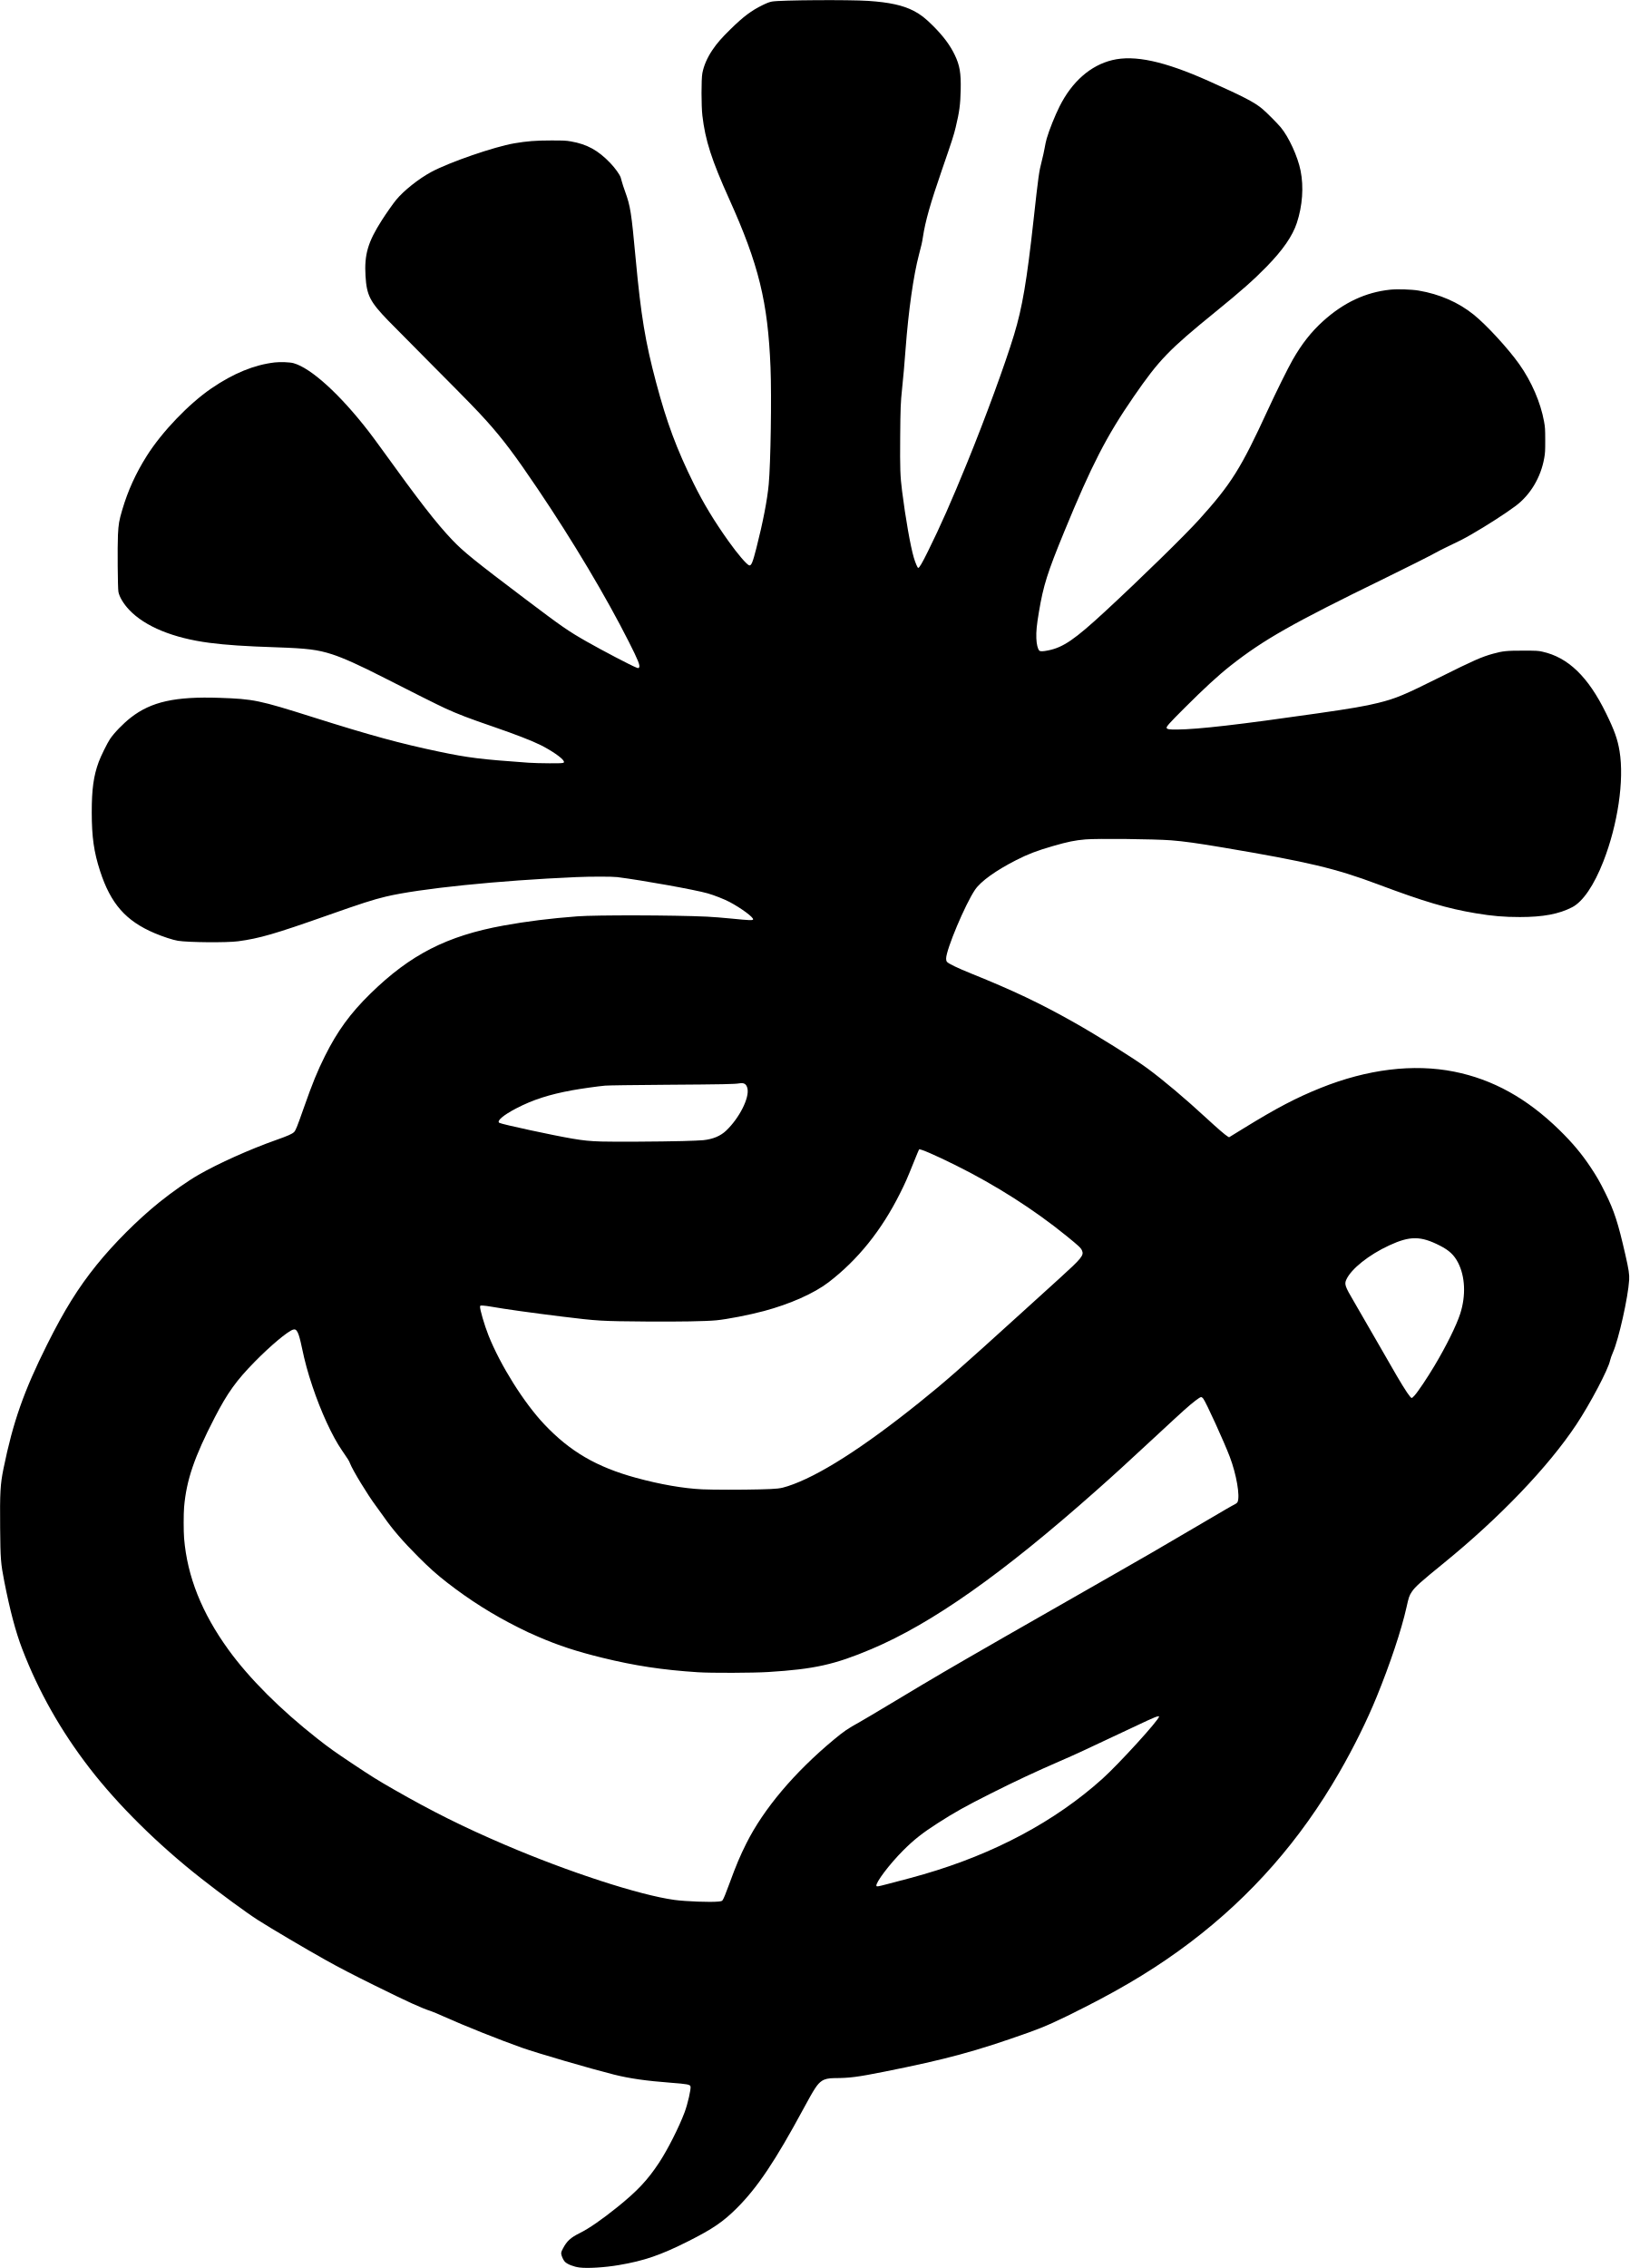
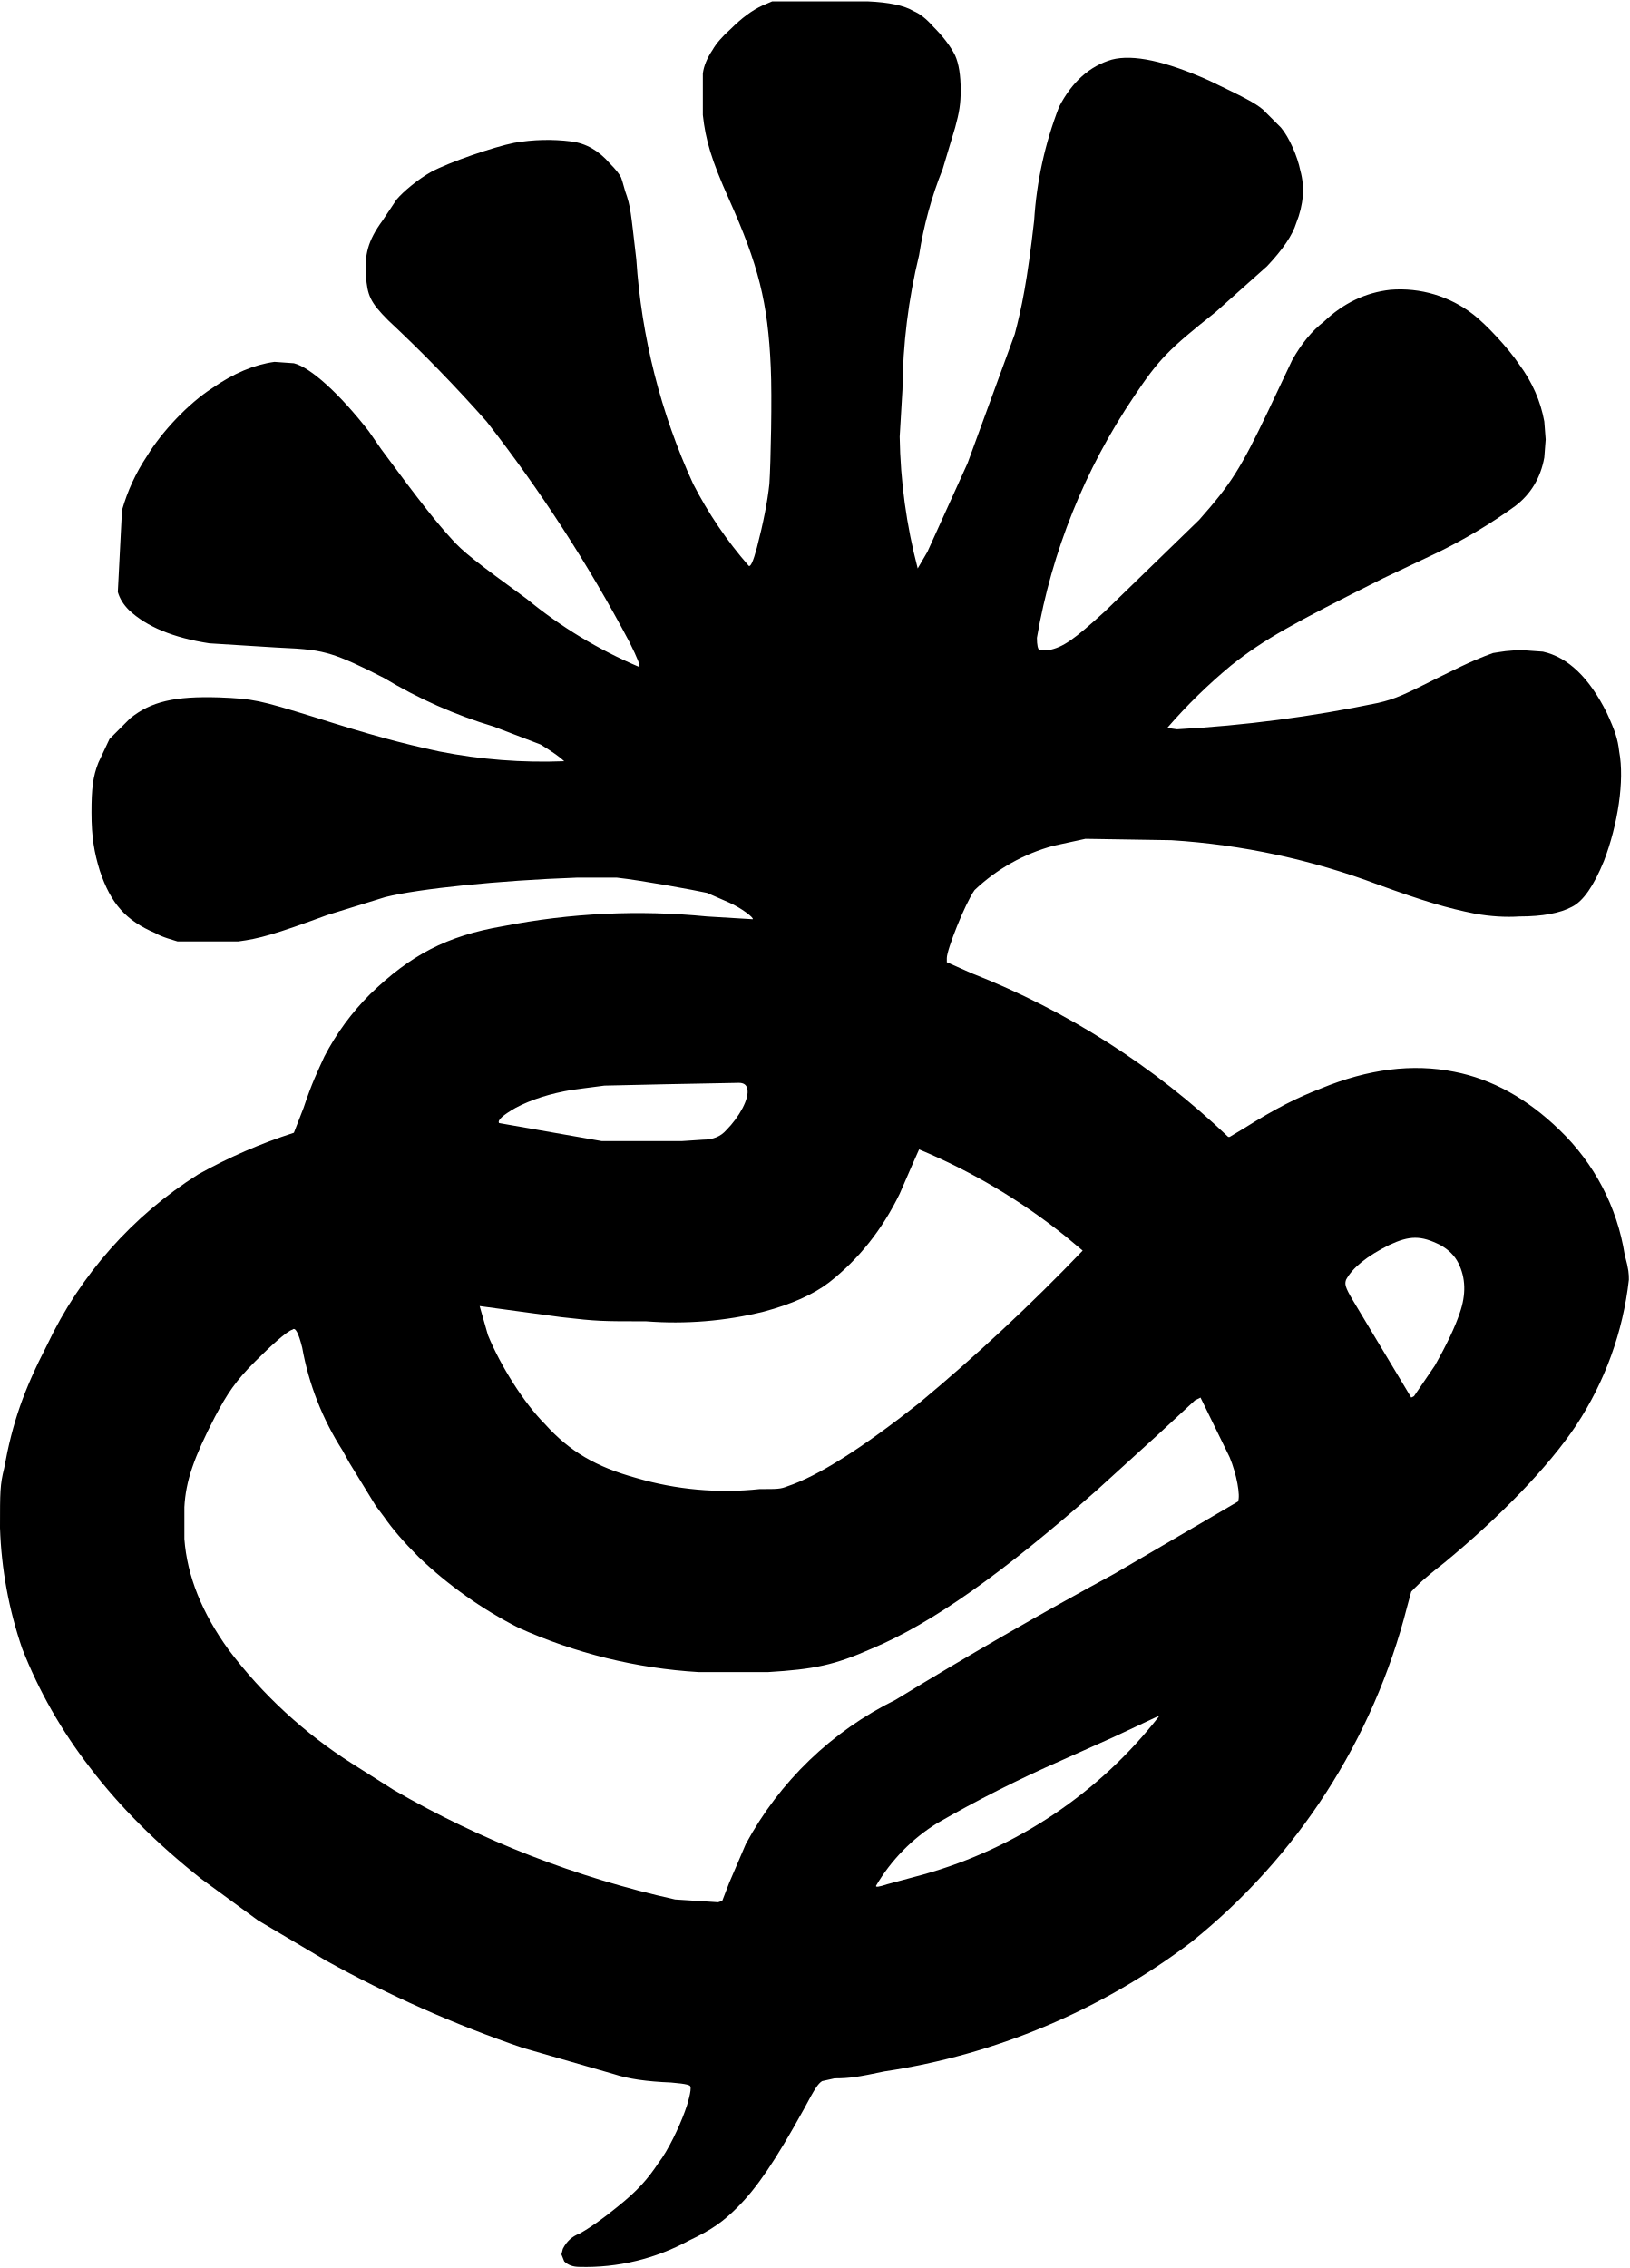
- <svg xmlns="http://www.w3.org/2000/svg" version="1.1" id="svg2" width="1175.36" height="1635.84" viewBox="0 0 1175.36 1635.84">
-   <defs id="defs6" />
-   <g id="g8">
-     <path style="fill:#000000;stroke-width:0.32" d="m 418.103,1635.491 c -4.254,-0.525 -8.955,-2.38 -10.659,-4.206 -1.04,-1.114 -2.399,-4.049 -2.567,-5.543 -0.126,-1.119 0.068,-1.762 1.163,-3.862 2.837,-5.441 5.55,-7.94 12.2,-11.238 6.627,-3.286 15.885,-9.685 27.216,-18.81 14.253,-11.478 21.662,-19.365 29.905,-31.832 6.215,-9.4 14.485,-25.728 18.548,-36.619 2.177,-5.835 4.665,-16.729 4.223,-18.49 -0.348,-1.386 -2.399,-1.776 -13.971,-2.654 -18.078,-1.373 -30.042,-3.086 -41.28,-5.912 -17.215,-4.33 -54.854,-15.303 -66.254,-19.316 -16.028,-5.642 -41.835,-15.95 -56.786,-22.68 -3.696,-1.664 -7.728,-3.354 -8.96,-3.755 -7.048,-2.295 -16.299,-6.512 -40.388,-18.413 -16.431,-8.117 -25.772,-12.966 -35.932,-18.649 -14.352,-8.029 -39.083,-22.633 -48.441,-28.607 -8.228,-5.252 -26.35,-18.536 -41.247,-30.237 -31.002,-24.349 -59.727,-52.75 -80.216,-79.308 -20.824,-26.993 -36.887,-55.409 -48.656,-86.08 -4.692,-12.228 -8.825,-27.793 -12.914,-48.64 -2.531,-12.903 -2.789,-16.218 -2.985,-38.4 -0.229,-25.774 0.102,-31.633 2.429,-43.04 C 9.38,1025.617 17.214,1003.338 33.95,969.844 46.422,944.885 56.395,928.849 69.728,912.32 82.149,896.92 99.283,879.788 114.72,867.331 c 9.173,-7.402 20.79,-15.546 28.48,-19.964 14.387,-8.266 36.981,-18.402 56,-25.123 8.393,-2.966 11.482,-4.329 12.881,-5.683 1.215,-1.176 2.089,-3.337 7.006,-17.309 6.377,-18.125 9.83,-26.593 15.351,-37.651 8.988,-18.004 18.307,-30.776 32.807,-44.963 28.751,-28.133 55.158,-41.635 95.956,-49.066 16.653,-3.033 33.824,-5.173 53.272,-6.64 13.61,-1.026 69.28,-0.9 93.448,0.212 3.872,0.178 11.99,0.822 18.041,1.43 12.51,1.258 15.003,1.357 15.292,0.605 0.542,-1.412 -8.465,-8.11 -16.957,-12.609 -3.765,-1.995 -11.006,-4.844 -15.814,-6.222 -9.066,-2.599 -47.105,-9.438 -65.201,-11.722 -3.562,-0.45 -19.15,-0.446 -29.635,0.007 -55.892,2.415 -113.269,8.295 -137.405,14.08 -9.17,2.198 -17.462,4.868 -42.155,13.575 -37.952,13.381 -48.994,16.579 -64.298,18.621 -8.159,1.088 -35.928,0.86 -43.467,-0.357 -3.528,-0.57 -10.842,-2.96 -16.8,-5.49 -20.786,-8.828 -31.668,-21.224 -39.324,-44.796 -4.468,-13.758 -5.995,-24.505 -6.013,-42.345 -0.018,-16.646 1.316,-26.3 5.022,-36.366 1.536,-4.17 6.094,-13.423 8.096,-16.434 2.984,-4.488 9.557,-11.271 15.098,-15.582 14.719,-11.451 32.052,-15.297 64.018,-14.206 24.505,0.837 28.369,1.638 67.342,13.959 41.552,13.137 62.817,18.947 90.88,24.832 21.158,4.437 30.143,5.55 64.64,8.006 2.992,0.213 9.773,0.397 15.069,0.41 10.718,0.025 11.089,-0.038 10.211,-1.738 -1.157,-2.237 -8.773,-7.489 -16.456,-11.348 -6.123,-3.075 -18.448,-7.865 -33.775,-13.126 -18.295,-6.28 -25.556,-9.055 -35.209,-13.454 -4.694,-2.139 -25.322,-12.457 -43.84,-21.927 -17.708,-9.056 -29.51,-14.374 -37.874,-17.068 -10.256,-3.302 -17.863,-4.251 -40.046,-4.994 -22.964,-0.769 -36.122,-1.649 -48.277,-3.228 -26.078,-3.387 -46.518,-11.782 -57.858,-23.761 -4.143,-4.377 -7.122,-9.356 -7.813,-13.058 -0.498,-2.668 -0.741,-32.923 -0.33,-41.075 0.395,-7.839 0.81,-10.245 3.107,-18.044 4.077,-13.842 9.759,-26.331 17.706,-38.916 10.953,-17.347 30.305,-37.548 46.678,-48.726 15.831,-10.808 30.828,-16.943 45.621,-18.663 3.987,-0.464 10.861,-0.2 13.486,0.518 12.592,3.441 33.516,22.436 54.275,49.271 2.042,2.64 6.202,8.256 9.244,12.48 27.373,38.008 39.432,53.545 51.041,65.76 8.037,8.457 16.27,15.11 53.277,43.053 25.932,19.581 30.349,22.64 43.59,30.184 11.484,6.543 32.255,17.408 35.894,18.775 1.505,0.566 1.576,0.566 1.984,0.008 0.955,-1.306 -0.519,-5.02 -7.374,-18.58 -16.524,-32.685 -40.218,-72.437 -65.707,-110.24 -16.409,-24.336 -25.109,-35.899 -36.836,-48.96 -6.909,-7.694 -13.149,-14.111 -38.121,-39.2 -14.715,-14.784 -29.539,-29.76 -32.942,-33.28 -13.153,-13.605 -15.498,-18.225 -16.336,-32.192 -0.93,-15.491 1.743,-24.538 11.947,-40.431 3.192,-4.972 7.955,-11.739 10.131,-14.392 5.434,-6.628 16.339,-15.3 25.312,-20.128 13.105,-7.051 45.442,-18.208 59.988,-20.697 9.048,-1.548 15.532,-2.053 26.394,-2.057 9.3,-0.003 10.83,0.071 14.465,0.704 11.553,2.01 19.619,6.444 28.343,15.581 3.469,3.633 6.713,8.146 7.514,10.45 0.268,0.772 0.667,2.195 0.887,3.163 0.22,0.968 1.259,4.136 2.31,7.04 3.815,10.54 4.472,14.731 7.605,48.48 3.806,40.996 6.926,59.858 14.768,89.28 7.705,28.907 14.796,47.951 27.166,72.96 7.005,14.162 14.629,26.769 25.016,41.365 6.606,9.283 13.204,16.987 14.937,17.44 1.51,0.395 2.522,-2.034 5.169,-12.405 4.765,-18.67 7.88,-34.763 8.92,-46.08 1.397,-15.199 2.134,-63.123 1.295,-84.16 -1.887,-47.334 -8.49,-74.281 -29.756,-121.44 -12.755,-28.287 -17.314,-42.459 -19.401,-60.32 -0.811,-6.943 -0.828,-26.207 -0.026,-30.506 1.021,-5.473 3.454,-11.113 7.22,-16.729 3.258,-4.86 6.593,-8.689 13.209,-15.165 9.245,-9.049 14.87,-13.272 22.999,-17.265 3.199,-1.571 4.984,-2.243 6.88,-2.59 5.833,-1.067 55.594,-1.401 69.44,-0.465 15.27,1.032 24.992,3.172 32.773,7.215 4.863,2.527 8.415,5.286 13.958,10.842 7.433,7.452 12.262,13.934 15.63,20.983 3.594,7.52 4.515,12.955 4.259,25.12 -0.223,10.589 -0.922,15.802 -3.63,27.091 -1.359,5.666 -2.592,9.481 -9.854,30.509 -8.439,24.434 -12.046,37.162 -13.783,48.64 -0.577,3.814 -1.068,6 -2.841,12.64 -3.917,14.677 -7.618,40.746 -9.631,67.84 -0.83,11.166 -1.715,21.229 -2.562,29.12 -1.02,9.507 -1.189,13.794 -1.347,34.346 -0.178,23.104 0.007,28.436 1.362,39.186 2.456,19.485 6.064,39.932 8.484,48.081 1.092,3.676 2.66,7.348 3.138,7.348 0.832,0 2.707,-3.181 7.073,-12 9.037,-18.251 17.001,-36.252 28.246,-63.84 13.273,-32.563 27.389,-71.073 33.84,-92.32 5.957,-19.618 9.211,-38.782 14.074,-82.88 3.519,-31.911 3.908,-34.696 5.945,-42.56 0.775,-2.992 1.704,-7.198 2.063,-9.346 0.36,-2.148 1.011,-5.139 1.448,-6.646 1.812,-6.251 5.913,-16.507 9.31,-23.28 8.952,-17.85 22.309,-29.581 38.01,-33.383 16.02,-3.879 37.496,0.774 69.473,15.05 25.192,11.248 33.115,15.362 38.843,20.172 2.937,2.466 10.787,10.349 13.218,13.273 5.836,7.02 12.252,21.023 14.3,31.213 2.361,11.744 1.383,25.404 -2.703,37.759 -3.122,9.44 -10.043,19.456 -21.728,31.443 -9.317,9.558 -18.43,17.615 -36.97,32.685 -33.798,27.474 -40.595,34.523 -58.99,61.181 -19.551,28.334 -30.371,49.358 -50.04,97.233 -12.261,29.844 -15.082,38.783 -18.32,58.034 -1.611,9.581 -2.049,14.081 -1.855,19.054 0.163,4.165 0.956,7.501 2.081,8.757 0.674,0.752 2.538,0.724 6.571,-0.098 10.805,-2.202 19.072,-7.879 41.03,-28.173 25.545,-23.61 57.472,-54.811 67.749,-66.209 23.193,-25.723 30.084,-36.715 49.556,-79.04 5.918,-12.864 14.505,-30.2 17.912,-36.16 6.587,-11.526 13.456,-20.251 22.011,-27.962 14.826,-13.362 30.653,-20.771 48.331,-22.622 5.158,-0.54 15.413,-0.218 20.521,0.645 15.137,2.557 28.641,8.45 39.68,17.317 9.211,7.399 24.879,24.421 32.923,35.768 8.844,12.475 15.404,27.646 17.874,41.333 0.766,4.247 0.839,5.386 0.854,13.44 0.014,7.804 -0.067,9.271 -0.719,12.96 -2.465,13.949 -9.984,26.531 -20.627,34.515 -7.07,5.304 -20.878,14.196 -31.744,20.443 -5.817,3.344 -8.179,4.554 -18.24,9.343 -2.464,1.173 -5.848,2.901 -7.52,3.841 -4.244,2.385 -20.564,10.59 -37.6,18.903 -66.169,32.286 -86.71,43.935 -110.529,62.677 -8.861,6.973 -18.963,16.26 -33.632,30.918 -10.754,10.746 -12.942,13.215 -12.48,14.079 0.477,0.892 2.126,1.127 7.52,1.072 15.457,-0.157 44.6,-3.509 101.12,-11.633 24.501,-3.521 34.666,-5.272 43.84,-7.55 12.948,-3.215 18.589,-5.567 45.28,-18.881 23.454,-11.699 29.552,-14.389 37.711,-16.63 7.054,-1.938 9.807,-2.219 21.649,-2.212 9.754,0.005 10.81,0.061 13.842,0.726 18.641,4.092 33.081,18.03 45.985,44.387 6.117,12.496 8.361,18.8 9.778,27.475 3.42,20.934 -1.264,52.751 -11.698,79.456 -6.713,17.181 -14.754,28.999 -22.454,33 -9.512,4.942 -20.957,7.099 -37.709,7.106 -11.486,0.005 -20.016,-0.724 -31.984,-2.733 -20.475,-3.436 -37.213,-8.392 -70.4,-20.844 -30.691,-11.516 -50.076,-16.128 -111.36,-26.497 -18.521,-3.134 -28.902,-4.576 -37.93,-5.272 -12.098,-0.932 -53.413,-1.369 -61.75,-0.653 -7.678,0.659 -12.725,1.691 -23.52,4.808 -11.397,3.291 -17.994,5.814 -26.4,10.094 -14.789,7.531 -25.676,15.365 -29.756,21.415 -7.112,10.544 -20.721,42.89 -20.855,49.57 -0.021,1.041 0.166,1.804 0.585,2.383 0.893,1.236 7.526,4.446 17.557,8.497 30.474,12.307 49.296,21.239 73.742,34.996 17.212,9.686 43.594,26.199 53.288,33.354 11.798,8.708 27.274,21.768 43.04,36.32 7.622,7.035 13.109,11.759 14.852,12.787 l 1.055,0.622 10.686,-6.571 c 23.784,-14.624 37.589,-21.86 55.326,-28.997 33.718,-13.567 67.018,-17.632 96.372,-11.763 27.895,5.577 52.472,19.199 75.86,42.046 9.313,9.097 16.054,17.127 22.468,26.761 4.549,6.833 6.761,10.696 10.758,18.79 6.419,12.995 9.106,21.282 14.363,44.286 2.473,10.821 3.012,14.377 2.778,18.316 -0.747,12.552 -7.56,42.96 -11.733,52.369 -0.859,1.936 -1.778,4.55 -2.043,5.808 -1.365,6.492 -14.373,31.174 -24.343,46.192 -20.153,30.358 -55.189,66.979 -95.361,99.675 -17.268,14.055 -21.021,17.425 -23.326,20.946 -1.863,2.845 -2.136,3.648 -3.857,11.319 -3.644,16.246 -11.787,40.674 -21.462,64.38 -7.021,17.204 -16.413,36.209 -26.917,54.463 -28.155,48.931 -63.602,89.339 -107.638,122.701 -22.36,16.94 -45.923,31.433 -75.68,46.549 -20.085,10.203 -28.906,14.187 -40.7,18.384 -38.409,13.669 -59.149,19.299 -104.345,28.325 -19.305,3.855 -24.952,4.581 -35.915,4.617 -4.228,0.014 -7.044,0.654 -9.12,2.075 -3.197,2.188 -5.255,5.314 -13.278,20.166 -20.242,37.472 -33.059,56.599 -47.828,71.376 -9.973,9.978 -17.452,15.091 -35.063,23.972 -19.927,10.048 -31.959,14.182 -50.272,17.274 -10.204,1.723 -22.363,2.475 -28.255,1.748 z m 100.127,-263.952 c 2.139,-0.224 2.63,-0.386 3.04,-1.002 0.847,-1.271 2.189,-4.541 4.946,-12.056 4.881,-13.304 7.582,-19.712 12.175,-28.893 12.442,-24.869 34.664,-51.207 63.209,-74.917 7.262,-6.032 10.106,-7.971 18.24,-12.432 2.024,-1.11 13.976,-8.205 26.56,-15.767 29.46,-17.701 34.219,-20.488 78.56,-45.987 12.9,-7.418 70.108,-40.112 79.52,-45.444 17.12,-9.699 32.155,-18.425 61.76,-35.841 18.005,-10.592 22.135,-12.982 24.496,-14.171 0.98,-0.494 1.773,-1.158 2.013,-1.686 1.908,-4.188 -0.812,-19.965 -5.624,-32.622 -4.102,-10.79 -17.105,-39.298 -19.142,-41.97 -0.524,-0.686 -1.09,-1.07 -1.58,-1.07 -0.464,0 -1.996,0.959 -3.904,2.443 -5.293,4.119 -7.788,6.356 -27.94,25.048 -23.68,21.965 -29.952,27.69 -43.687,39.876 -67.811,60.165 -118.419,95.845 -162.228,114.377 -26.518,11.218 -41.214,14.486 -74.405,16.548 -11.146,0.693 -41.114,0.793 -50.72,0.17 -25.663,-1.664 -45.535,-4.674 -69.12,-10.47 -18.455,-4.535 -31.336,-8.751 -45.76,-14.978 -7.146,-3.085 -8.017,-3.491 -15.009,-6.993 -18.251,-9.142 -34.657,-19.488 -50.911,-32.109 -7.707,-5.984 -12.707,-10.443 -20.977,-18.704 -10.878,-10.868 -18.733,-19.967 -24.792,-28.721 -1.557,-2.249 -4.107,-5.785 -5.668,-7.859 -5.985,-7.951 -17,-26.054 -18.834,-30.951 -0.638,-1.704 -1.333,-2.819 -5.789,-9.28 -6.996,-10.145 -15.163,-27.884 -21.34,-46.35 -3.336,-9.973 -5.403,-17.585 -7.573,-27.89 -2.336,-11.092 -3.639,-13.707 -6.38,-12.803 -3.981,1.314 -16.209,11.566 -27.53,23.084 -13.343,13.574 -19.766,22.517 -28.969,40.333 -14.726,28.51 -20.378,45.053 -22.065,64.586 -0.411,4.753 -0.408,17.629 0.004,22.56 2.305,27.548 12.763,53.764 32.082,80.421 14.929,20.6 37.389,43.051 63.925,63.9 8.542,6.712 12.438,9.495 25.266,18.047 13.951,9.301 18.093,11.883 30.08,18.749 27.847,15.951 50.137,27.052 80,39.842 46.084,19.737 97.163,36.345 122.4,39.798 8.103,1.109 25.993,1.776 31.67,1.181 z m 122.004,-12.636 c 16.2,-4.235 19.531,-5.134 26.166,-7.06 50.966,-14.797 94.714,-38.17 128.8,-68.814 11.964,-10.756 40.96,-42.601 40.96,-44.984 0,-0.147 -0.468,-0.177 -1.04,-0.066 -1.823,0.353 -7.331,2.856 -32.08,14.581 -21.372,10.125 -27.271,12.84 -38.08,17.528 -17.907,7.767 -32.764,14.723 -50.24,23.523 -18.367,9.248 -26.057,13.545 -38.24,21.367 -11.148,7.158 -17.147,11.894 -24.983,19.725 -9.814,9.807 -20.08,23.407 -19.267,25.524 0.247,0.643 0.896,0.536 8.005,-1.322 z M 548.16,1074.246 c 12.775,-0.33 14.736,-0.555 20.16,-2.311 21.812,-7.06 54.028,-27.557 94.88,-60.369 18.634,-14.967 28.349,-23.49 73.92,-64.85 9.504,-8.626 21.744,-19.731 27.2,-24.677 16.074,-14.572 17.734,-16.635 16.192,-20.122 -0.832,-1.88 -2.298,-3.258 -11.045,-10.37 -23.479,-19.095 -51.295,-36.827 -80.347,-51.219 -14.838,-7.351 -25.472,-11.946 -26.124,-11.29 -0.132,0.133 -1.886,4.346 -3.898,9.362 -4.675,11.657 -6.044,14.765 -9.868,22.4 -13.37,26.692 -30.447,47.925 -51.535,64.077 -10.406,7.97 -27.722,15.677 -46.583,20.732 -10.599,2.841 -26.674,5.966 -34.435,6.695 -7.745,0.727 -26.626,1.052 -50.597,0.871 -32.511,-0.246 -34.928,-0.389 -60.872,-3.592 -21.946,-2.71 -41.018,-5.377 -50.386,-7.047 -2.408,-0.429 -5.288,-0.815 -6.4,-0.858 -1.873,-0.072 -2.029,-0.026 -2.123,0.633 -0.257,1.806 3.147,13.493 6.071,20.842 8.572,21.548 25.601,48.67 40.316,64.212 18.592,19.636 37.68,30.754 66.199,38.557 17.293,4.731 34.236,7.67 47.791,8.29 7.74,0.354 28.459,0.37 41.484,0.034 z m 472.163,-67.597 c 2.629,-2.924 9.029,-12.454 14.459,-21.529 8.385,-14.014 15.937,-29.292 18.605,-37.639 4.164,-13.028 3.576,-26.747 -1.576,-36.761 -2.846,-5.531 -6.391,-8.86 -13.061,-12.262 -13.883,-7.081 -21.564,-7.129 -36.522,-0.231 -14.753,6.803 -27.512,16.972 -31.036,24.734 -1.478,3.257 -0.904,4.949 5.188,15.279 2.024,3.432 9.3,16.032 16.169,28 6.869,11.968 13.674,23.776 15.122,26.24 6.198,10.543 9.778,15.84 10.705,15.84 0.245,0 1.122,-0.752 1.948,-1.671 z M 492.32,823.02 c 6.512,-0.17 13.208,-0.452 14.88,-0.627 7.13,-0.746 12.553,-3.007 16.686,-6.956 9.48,-9.057 16.821,-23.594 15.313,-30.322 -0.725,-3.236 -2.415,-4.31 -5.861,-3.723 -3.406,0.58 -11.364,0.734 -52.698,1.02 -23.686,0.164 -41.801,0.421 -44.16,0.626 -4.855,0.422 -17.708,2.235 -23.84,3.363 -16.651,3.063 -28.228,6.81 -40.158,12.998 -9.456,4.904 -14.524,9.257 -12.216,10.492 2.058,1.102 38.749,9.028 52.694,11.384 8.045,1.359 12.339,1.787 20.8,2.07 8.343,0.28 42.69,0.089 58.56,-0.325 z" id="path66" />
-   </g>
+ <svg xmlns="http://www.w3.org/2000/svg" width="1175.4" height="1635.8">
+   <path d="M418 1635q-7 0-11-4l-2-5 1-4q4-8 12-11 11-6 27-19c15-12 22-20 30-32 7-9 15-26 19-37 2-5 5-16 4-18 0-1-2-2-14-3q-26-1-41-6l-66-19a884 884 0 0 1-142-63l-49-29-41-30q-48-38-80-80-31-40-49-86a298 298 0 0 1-16-87c0-26 0-31 3-43 6-33 14-56 31-89a294 294 0 0 1 109-123 380 380 0 0 1 69-30l7-18c6-18 10-26 15-37q13-25 33-45c29-28 55-42 96-49a505 505 0 0 1 147-7l33 2c1-1-8-8-17-12l-16-7c-9-2-47-9-65-11h-29c-56 2-114 8-138 14l-42 13c-38 14-49 17-64 19h-44c-3-1-11-3-16-6-21-9-32-21-40-45-4-13-6-24-6-42 0-17 1-26 5-36l8-17 15-15c15-12 32-16 64-15 25 1 29 2 68 14 41 13 63 19 91 25a384 384 0 0 0 90 7q-4-4-17-12l-34-13a346 346 0 0 1-79-35q-25-13-38-17c-10-3-17-4-40-5l-48-3q-39-6-58-24-6-6-8-13l3-59q6-21 18-39c11-18 30-38 47-49q23-16 45-19l14 1c12 3 33 22 54 49l9 13c28 38 40 53 51 65 8 9 17 16 54 43a330 330 0 0 0 81 49q2 0-7-18a1079 1079 0 0 0-103-159 1071 1071 0 0 0-71-73c-13-13-15-18-16-32-1-15 1-25 12-40l10-15c5-6 16-15 25-20 13-7 45-18 60-21a139 139 0 0 1 41-1q16 2 28 16 6 6 8 10l1 3 2 7c4 11 4 15 8 49a462 462 0 0 0 41 162 292 292 0 0 0 40 59q2 2 6-13 7-27 9-46c1-15 2-63 1-84-2-47-9-74-30-121-13-29-17-43-19-61V53q1-8 7-17 4-7 13-15 12-12 23-17l7-3h69q23 1 33 7 7 3 14 11 11 11 16 21 4 9 4 25c0 10-1 16-4 27l-9 30a280 280 0 0 0-17 62 424 424 0 0 0-12 97l-2 34a399 399 0 0 0 13 95l7-12 29-64 34-93c5-19 9-38 14-82a274 274 0 0 1 18-82q14-27 38-34 23-6 70 15c25 12 33 16 39 21l13 13c6 7 12 21 14 31q5 18-3 38-4 13-21 31l-37 33c-34 27-41 34-59 61a446 446 0 0 0-70 174q0 8 2 9h6c11-2 19-8 41-28l68-66c23-26 30-37 50-79l17-36q10-18 23-28 21-20 48-23a86 86 0 0 1 60 18c9 7 25 24 33 36q14 19 18 41l1 13-1 13q-4 22-21 35a375 375 0 0 1-57 34l-38 18c-66 33-86 44-110 63a393 393 0 0 0-46 45l7 1a972 972 0 0 0 145-19c13-3 19-6 45-19 24-12 30-14 38-17 7-1 10-2 22-2l14 1q27 6 46 44c6 13 8 19 9 28 4 21-1 53-11 79q-11 27-23 33-13 7-38 7-15 1-32-2c-20-4-37-9-70-21a515 515 0 0 0-149-32l-62-1-23 5a133 133 0 0 0-57 32c-7 10-20 43-20 49v3l18 8a570 570 0 0 1 185 118h1l10-6c24-15 38-22 56-29q51-21 96-12 41 8 76 42a159 159 0 0 1 47 90c3 11 3 14 3 18a239 239 0 0 1-38 105c-20 30-55 66-95 99-18 14-21 18-24 21l-3 11a453 453 0 0 1-156 242 485 485 0 0 1-221 93c-19 4-25 5-36 5l-9 2c-3 2-5 5-13 20-21 38-34 57-48 71-10 10-18 16-35 24a156 156 0 0 1-79 19m100-263 3-1 5-13 12-28a246 246 0 0 1 108-104 3437 3437 0 0 1 158-91l89-52c2-4-1-20-6-32l-21-43-4 2-27 25-44 40c-68 60-119 96-162 114-27 12-42 15-75 17h-50a371 371 0 0 1-130-32 302 302 0 0 1-72-51q-16-16-25-29l-6-8-19-31-5-9a204 204 0 0 1-29-74q-4-16-7-13c-4 1-16 12-27 23-14 14-20 23-29 40-15 29-21 46-22 65v23q3 40 32 80a339 339 0 0 0 89 82l30 19a715 715 0 0 0 203 79zm122-13 26-7a328 328 0 0 0 170-114h-1l-32 15-38 17a917 917 0 0 0-89 45 131 131 0 0 0-44 45q-1 2 8-1m-92-285c13 0 15 0 20-2q33-11 95-60a1424 1424 0 0 0 118-110l-12-10a436 436 0 0 0-106-63l-4 9-10 23q-19 39-51 64-17 13-47 21a267 267 0 0 1-85 7c-32 0-35 0-61-3l-59-8 6 21c9 22 26 49 41 64 18 20 37 31 66 39a229 229 0 0 0 89 8m472-67 15-22q13-23 18-38 7-20-1-36-4-8-13-13c-14-7-22-7-37 0q-24 12-31 25c-1 3-1 5 5 15l42 70zM492 823l15-1q11 0 17-7c9-9 17-23 15-30q-1-4-6-4l-52 1-45 1-23 3q-24 4-41 13-14 8-12 11l74 13z" style="fill:#000;stroke-width:.32" />
</svg>
